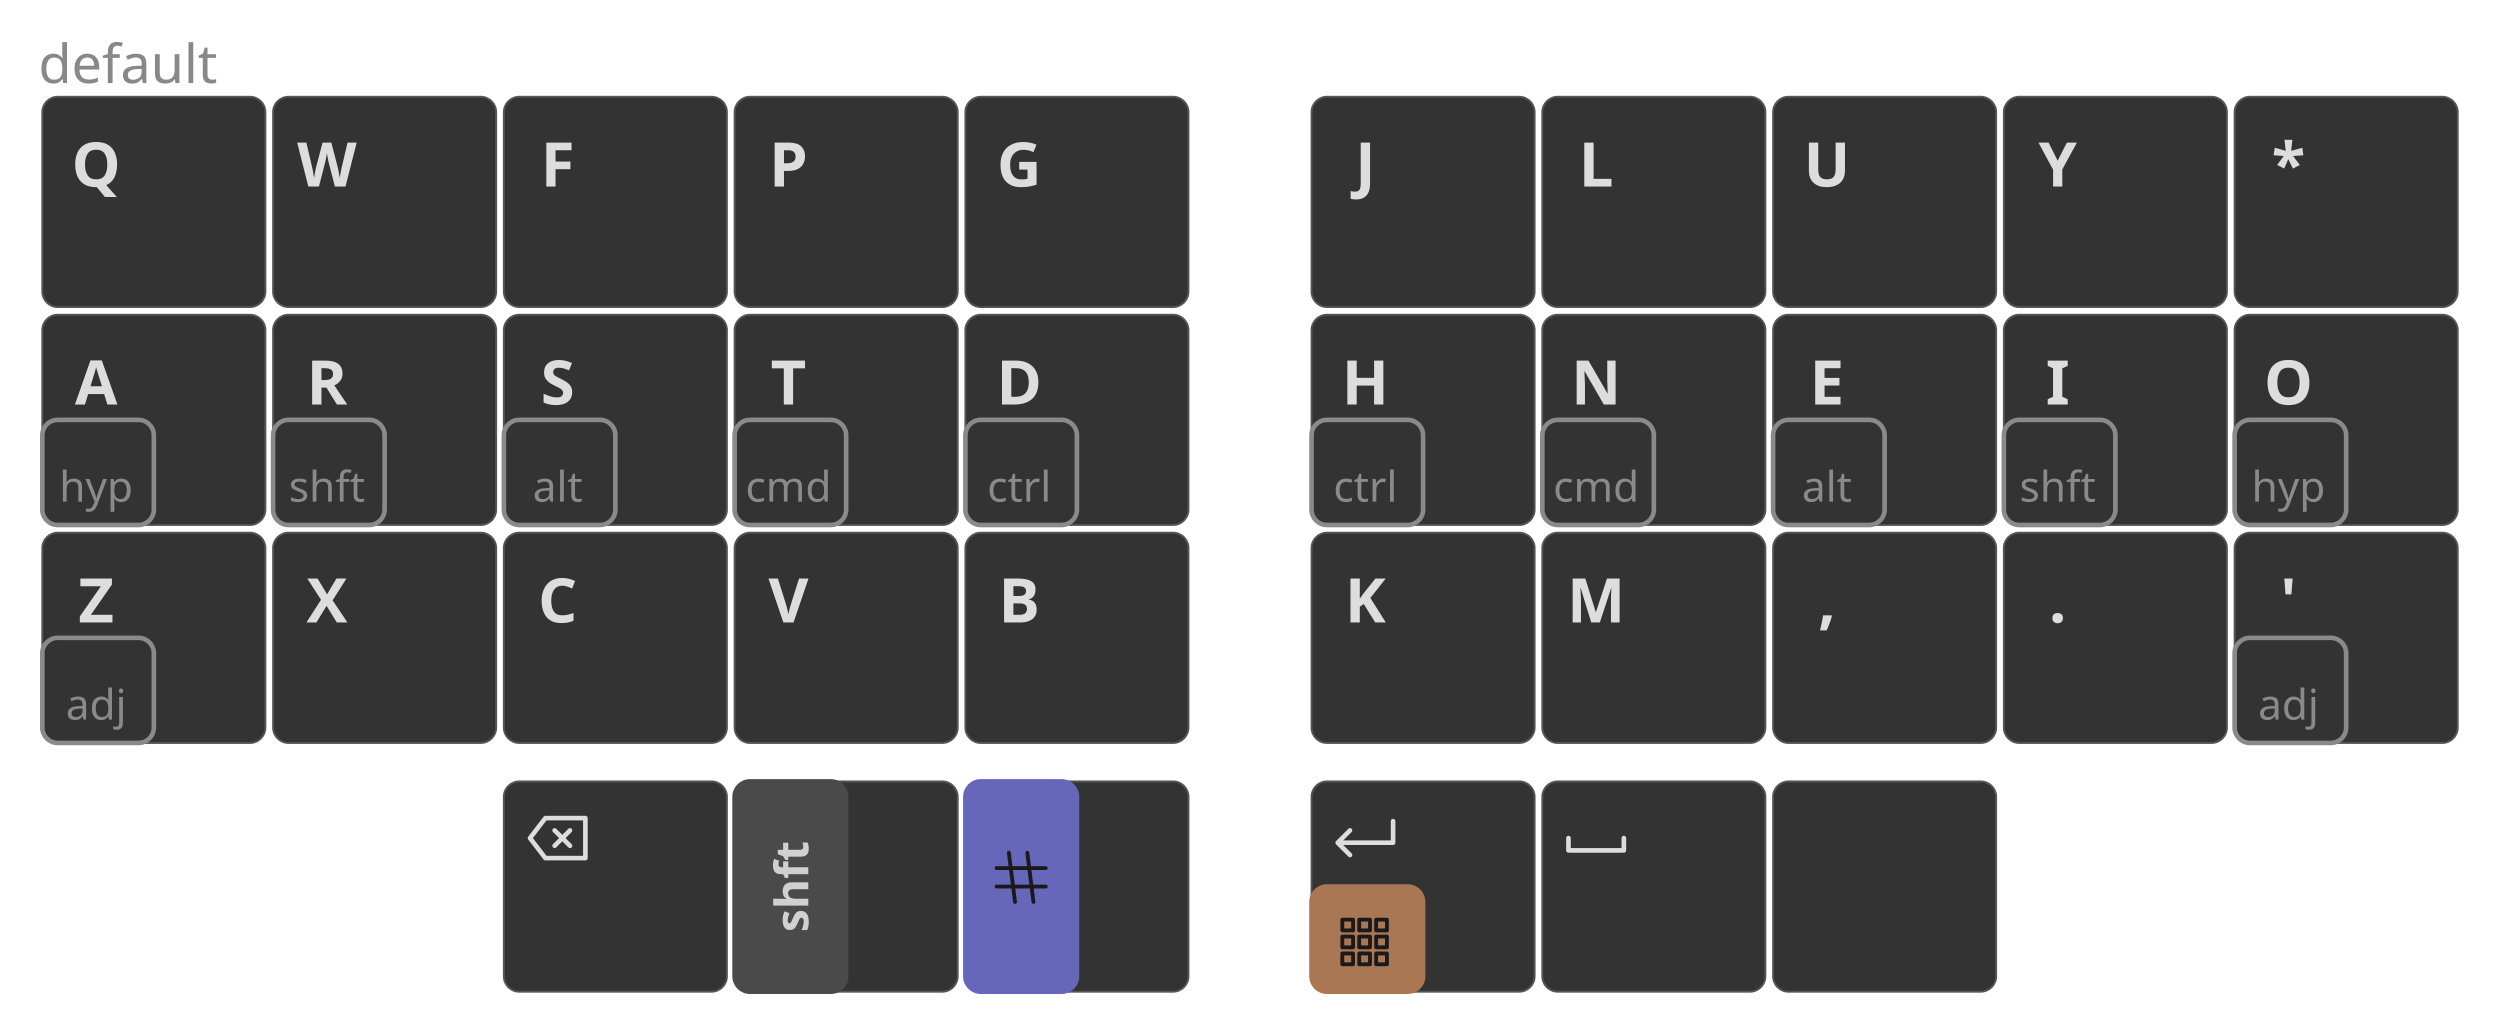
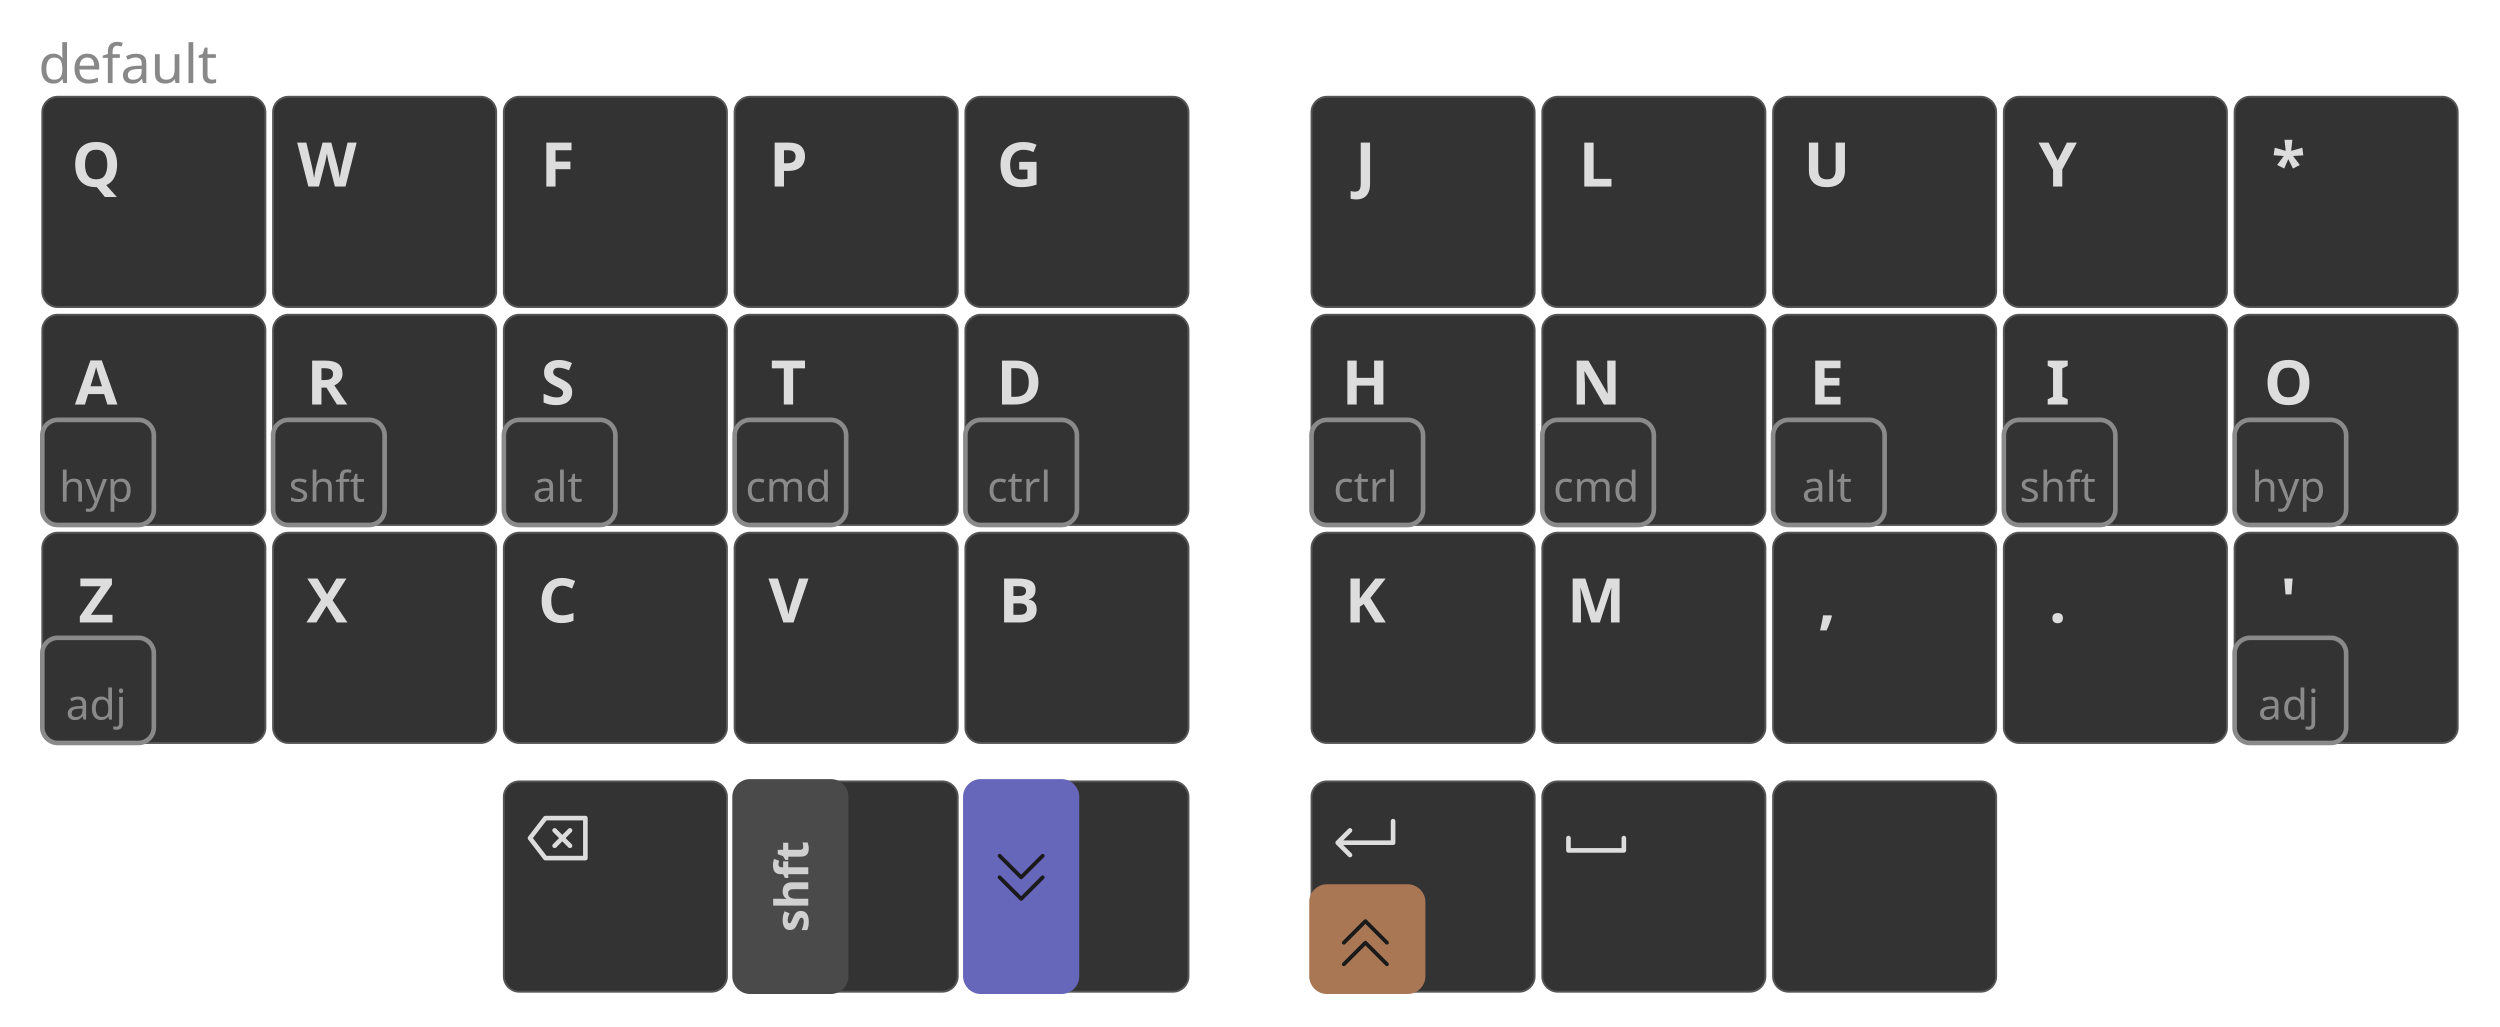
<svg xmlns="http://www.w3.org/2000/svg" class="keymap" width="650" height="267" viewBox="-10 -24 650.0 266.68">
  <style>svg.keymap { background: #1e1e2e; font-family: sans-serif; }
    rect.keycap { fill: #333333; stroke: #555555; stroke-width: 0.5px; }
    text { fill: #c8c8c8; text-anchor: middle; dominant-baseline: central; }
    text.base { font-size: 16px; font-weight: 600; fill: #dddddd; }
    text.hold { font-size: 11px; }
    text.sym { font-size: 13px; fill: #9999ff; }
    text.num { font-size: 13px; fill: #ee9944; }
    text.oneshot { font-size: 12px; font-weight: 600; }
    use.glyph { fill: none; stroke: #c8c8c8; stroke-width: 2.5px;
                stroke-linecap: round; stroke-linejoin: round; }
    use.glyph.base { stroke: #dddddd; stroke-width: 3px; }
    use.glyph.sym { stroke: #9999ff; }
    use.glyph.num { stroke: #ee9944; }
    use.glyph.hold.tap-preferred.mod { stroke: #8a8a8a; }
    use.glyph.hold.hold-preferred.mod, use.glyph.oneshot.mod { stroke: #d0d0d0; }
    use.glyph.hold.hold-preferred.sym, use.glyph.oneshot.sym,
    use.glyph.hold.hold-preferred.nav, use.glyph.oneshot.nav { stroke: #1a1a1a; }
    use.glyph.hold.tap-preferred.sym { stroke: #9999ff; }
    use.glyph.hold.tap-preferred.nav { stroke: #ee9944; }
    rect.hold-box { stroke-width: 1.2px; }
    rect.hold-box.tap-preferred.mod { fill: none; stroke: #8a8a8a; }
    rect.hold-box.tap-preferred.sym { fill: none; stroke: #9999ff; }
    rect.hold-box.tap-preferred.nav { fill: none; stroke: #ee9944; }
    rect.hold-box.hold-preferred.mod { fill: #4a4a4a; stroke: #4a4a4a; }
    rect.hold-box.hold-preferred.sym { fill: #6666bb; stroke: #6666bb; }
    rect.hold-box.hold-preferred.nav { fill: #aa7755; stroke: #aa7755; }
    rect.hold-box.oneshot.mod { fill: #4a4a4a; stroke: #4a4a4a; }
    rect.hold-box.oneshot.sym { fill: #6666bb; stroke: #6666bb; }
    rect.hold-box.oneshot.nav { fill: #aa7755; stroke: #aa7755; }
    text.hold.hold-preferred.mod, text.oneshot.mod { fill: #d0d0d0; font-weight: 700; }
    text.hold.hold-preferred.sym, text.oneshot.sym,
    text.hold.hold-preferred.nav, text.oneshot.nav { fill: #1a1a1a; font-weight: 700; }
    text.hold.tap-preferred { fill: #8a8a8a; }
    text.title { font-size: 14px; fill: #888888; text-anchor: start; }</style>
  <defs>
    <path id="glyph_backspace" class="symbol" transform="scale(0.4) translate(-24,-30)" d="M22,19l10,10 M22,29l10-10 M6,24l10,13h26v-26h-26z" />
    <path id="glyph_delete-word" class="symbol" transform="scale(0.4) translate(-24,-30)" d="M22,19l10,10 M22,29l10-10 M6,24l10,13h26v-26h-26z M6,17l-6,7,6,7" />
    <path id="glyph_return" class="symbol" transform="scale(0.4) translate(-24,-30)" d="M42,13V27H6 m8-8l-8,8l8,8" />
    <path id="glyph_space" class="symbol" transform="scale(0.4) translate(-24,-30)" d="M42,24V32H6V24" />
    <path id="glyph_escape" class="symbol" transform="scale(0.4) translate(-24,-30)" d="M24,24l-18-18 m0,10v-10h10 M24,6A18,18,0,1,1,6,24" />
    <path id="glyph_up" class="symbol" transform="scale(0.4) translate(-24,-30)" d="M24,42v-36 m-8,6l8-8l8,8" />
    <path id="glyph_down" class="symbol" transform="scale(0.4) translate(-24,-30)" d="M24,6v36 m-8,-6l8,8l8-8" />
    <path id="glyph_left" class="symbol" transform="scale(0.4) translate(-24,-30)" d="M42,24h-36 m6-8l-8,8l8,8" />
    <path id="glyph_right" class="symbol" transform="scale(0.4) translate(-24,-30)" d="M6,24h36 m-6-8l8,8l-8,8" />
    <path id="glyph_tab" class="symbol" transform="scale(0.4) translate(-24,-30)" d="M6,24h27 m-6-8l8,8l-8,8 M42,12V36" />
    <path id="glyph_btab" class="symbol" transform="scale(0.4) translate(-24,-30)" d="M42,24h-27 m6-8l-8,8l8,8 M6,12V36" />
    <path id="glyph_home" class="symbol" transform="scale(0.4) translate(-24,-30)" d="M42,42l-28-28 m0,10v-10h10 m8-8h-26v26" />
    <path id="glyph_end" class="symbol" transform="scale(0.4) translate(-24,-30)" d="M6,6l28,28 m0-10v10h-10 m-8,8h26v-26" />
    <path id="glyph_word-right" class="symbol" transform="scale(0.4) translate(-24,-30)" d="M8,13l10,11-10,11 M24,13l10,11-10,11" />
    <path id="glyph_word-left" class="symbol" transform="scale(0.4) translate(-24,-30)" d="M40,13l-10,11,10,11 M24,13l-10,11,10,11" />
    <path id="glyph_hist-fwd" class="symbol" transform="scale(0.4) translate(-24,-30)" d="M10,32A16,14,0,1,0,36,18 m-2,-8l2,8l-8,2" />
    <path id="glyph_hist-back" class="symbol" transform="scale(0.4) translate(-24,-30)" d="M38,32A16,14,0,1,1,12,18 m2,-8l-2,8l8,2" />
-     <path id="glyph_lwr" class="symbol" transform="scale(0.4) translate(-24,-30)" d="M16,8l4,32 M28,8l4,32 M8,18h32 M8,30h32" />
-     <path id="glyph_rse" class="symbol" transform="scale(0.4) translate(-24,-30)" d="M9,9h7v7h-7z M20,9h7v7h-7z M31,9h7v7h-7z M9,20h7v7h-7z M20,20h7v7h-7z M31,20h7v7h-7z M9,31h7v7h-7z M20,31h7v7h-7z M31,31h7v7h-7z" />
+     <path id="glyph_lwr" class="symbol" transform="scale(0.4) translate(-24,-30)" d="M10,10l14,14 14,-14 M10,24l14,14 14,-14" />
+     <path id="glyph_rse" class="symbol" transform="scale(0.4) translate(-24,-30)" d="M10,24l14,-14 14,14 M10,38l14,-14 14,14" />
  </defs>
  <text class="title" x="0" y="-8">default</text>
  <g transform="translate(0.00,0.00)">
    <rect class="keycap" x="1.0" y="1.0" width="58.0" height="54.67" rx="4.0" ry="4.0" />
    <text class="base" x="15.0" y="18.134">Q</text>
  </g>
  <g transform="translate(60.00,0.00)">
    <rect class="keycap" x="1.0" y="1.0" width="58.0" height="54.67" rx="4.0" ry="4.0" />
    <text class="base" x="15.0" y="18.134">W</text>
  </g>
  <g transform="translate(120.00,0.00)">
    <rect class="keycap" x="1.0" y="1.0" width="58.0" height="54.67" rx="4.0" ry="4.0" />
    <text class="base" x="15.0" y="18.134">F</text>
  </g>
  <g transform="translate(180.00,0.00)">
    <rect class="keycap" x="1.0" y="1.0" width="58.0" height="54.67" rx="4.0" ry="4.0" />
    <text class="base" x="15.0" y="18.134">P</text>
  </g>
  <g transform="translate(240.00,0.00)">
    <rect class="keycap" x="1.0" y="1.0" width="58.0" height="54.67" rx="4.0" ry="4.0" />
    <text class="base" x="15.0" y="18.134">G</text>
  </g>
  <g transform="translate(330.00,0.00)">
    <rect class="keycap" x="1.0" y="1.0" width="58.0" height="54.67" rx="4.0" ry="4.0" />
    <text class="base" x="15.0" y="18.134">J</text>
  </g>
  <g transform="translate(390.00,0.00)">
    <rect class="keycap" x="1.0" y="1.0" width="58.0" height="54.67" rx="4.0" ry="4.0" />
    <text class="base" x="15.0" y="18.134">L</text>
  </g>
  <g transform="translate(450.00,0.00)">
    <rect class="keycap" x="1.0" y="1.0" width="58.0" height="54.67" rx="4.0" ry="4.0" />
    <text class="base" x="15.0" y="18.134">U</text>
  </g>
  <g transform="translate(510.00,0.00)">
    <rect class="keycap" x="1.0" y="1.0" width="58.0" height="54.67" rx="4.0" ry="4.0" />
    <text class="base" x="15.0" y="18.134">Y</text>
  </g>
  <g transform="translate(570.00,0.00)">
    <rect class="keycap" x="1.0" y="1.0" width="58.0" height="54.67" rx="4.0" ry="4.0" />
    <text class="base" x="15.0" y="18.134">*</text>
  </g>
  <g transform="translate(0.00,56.67)">
    <rect class="keycap" x="1.0" y="1.0" width="58.0" height="54.67" rx="4.0" ry="4.0" />
    <rect class="hold-box tap-preferred mod" x="1.0" y="28.335" width="29.0" height="27.335" rx="4.0" ry="4.0" />
    <text class="base" x="15.0" y="18.134">A</text>
    <text class="hold tap-preferred mod" x="15.0" y="45.336">hyp</text>
  </g>
  <g transform="translate(60.00,56.67)">
    <rect class="keycap" x="1.0" y="1.0" width="58.0" height="54.67" rx="4.0" ry="4.0" />
    <rect class="hold-box tap-preferred mod" x="1.0" y="28.335" width="29.0" height="27.335" rx="4.0" ry="4.0" />
    <text class="base" x="15.0" y="18.134">R</text>
    <text class="hold tap-preferred mod" x="15.0" y="45.336">shft</text>
  </g>
  <g transform="translate(120.00,56.67)">
    <rect class="keycap" x="1.0" y="1.0" width="58.0" height="54.67" rx="4.0" ry="4.0" />
    <rect class="hold-box tap-preferred mod" x="1.0" y="28.335" width="29.0" height="27.335" rx="4.0" ry="4.0" />
    <text class="base" x="15.0" y="18.134">S</text>
    <text class="hold tap-preferred mod" x="15.0" y="45.336">alt</text>
  </g>
  <g transform="translate(180.00,56.67)">
    <rect class="keycap" x="1.0" y="1.0" width="58.0" height="54.67" rx="4.0" ry="4.0" />
    <rect class="hold-box tap-preferred mod" x="1.0" y="28.335" width="29.0" height="27.335" rx="4.0" ry="4.0" />
    <text class="base" x="15.0" y="18.134">T</text>
    <text class="hold tap-preferred mod" x="15.0" y="45.336">cmd</text>
  </g>
  <g transform="translate(240.00,56.67)">
    <rect class="keycap" x="1.0" y="1.0" width="58.0" height="54.67" rx="4.0" ry="4.0" />
    <rect class="hold-box tap-preferred mod" x="1.0" y="28.335" width="29.0" height="27.335" rx="4.0" ry="4.0" />
    <text class="base" x="15.0" y="18.134">D</text>
    <text class="hold tap-preferred mod" x="15.0" y="45.336">ctrl</text>
  </g>
  <g transform="translate(330.00,56.67)">
    <rect class="keycap" x="1.0" y="1.0" width="58.0" height="54.67" rx="4.0" ry="4.0" />
    <rect class="hold-box tap-preferred mod" x="1.0" y="28.335" width="29.0" height="27.335" rx="4.0" ry="4.0" />
    <text class="base" x="15.0" y="18.134">H</text>
    <text class="hold tap-preferred mod" x="15.0" y="45.336">ctrl</text>
  </g>
  <g transform="translate(390.00,56.67)">
    <rect class="keycap" x="1.0" y="1.0" width="58.0" height="54.67" rx="4.0" ry="4.0" />
    <rect class="hold-box tap-preferred mod" x="1.0" y="28.335" width="29.0" height="27.335" rx="4.0" ry="4.0" />
    <text class="base" x="15.0" y="18.134">N</text>
    <text class="hold tap-preferred mod" x="15.0" y="45.336">cmd</text>
  </g>
  <g transform="translate(450.00,56.67)">
    <rect class="keycap" x="1.0" y="1.0" width="58.0" height="54.67" rx="4.0" ry="4.0" />
    <rect class="hold-box tap-preferred mod" x="1.0" y="28.335" width="29.0" height="27.335" rx="4.0" ry="4.0" />
    <text class="base" x="15.0" y="18.134">E</text>
    <text class="hold tap-preferred mod" x="15.0" y="45.336">alt</text>
  </g>
  <g transform="translate(510.00,56.67)">
    <rect class="keycap" x="1.0" y="1.0" width="58.0" height="54.67" rx="4.0" ry="4.0" />
    <rect class="hold-box tap-preferred mod" x="1.0" y="28.335" width="29.0" height="27.335" rx="4.0" ry="4.0" />
    <text class="base" x="15.0" y="18.134">I</text>
    <text class="hold tap-preferred mod" x="15.0" y="45.336">shft</text>
  </g>
  <g transform="translate(570.00,56.67)">
    <rect class="keycap" x="1.0" y="1.0" width="58.0" height="54.67" rx="4.0" ry="4.0" />
    <rect class="hold-box tap-preferred mod" x="1.0" y="28.335" width="29.0" height="27.335" rx="4.0" ry="4.0" />
    <text class="base" x="15.0" y="18.134">O</text>
    <text class="hold tap-preferred mod" x="15.0" y="45.336">hyp</text>
  </g>
  <g transform="translate(0.00,113.34)">
    <rect class="keycap" x="1.0" y="1.0" width="58.0" height="54.67" rx="4.0" ry="4.0" />
    <rect class="hold-box tap-preferred mod" x="1.0" y="28.335" width="29.0" height="27.335" rx="4.0" ry="4.0" />
    <text class="base" x="15.0" y="18.134">Z</text>
    <text class="hold tap-preferred mod" x="15.0" y="45.336">adj</text>
  </g>
  <g transform="translate(60.00,113.34)">
    <rect class="keycap" x="1.0" y="1.0" width="58.0" height="54.67" rx="4.0" ry="4.0" />
    <text class="base" x="15.0" y="18.134">X</text>
  </g>
  <g transform="translate(120.00,113.34)">
    <rect class="keycap" x="1.0" y="1.0" width="58.0" height="54.67" rx="4.0" ry="4.0" />
    <text class="base" x="15.0" y="18.134">C</text>
  </g>
  <g transform="translate(180.00,113.34)">
    <rect class="keycap" x="1.0" y="1.0" width="58.0" height="54.67" rx="4.0" ry="4.0" />
    <text class="base" x="15.0" y="18.134">V</text>
  </g>
  <g transform="translate(240.00,113.34)">
    <rect class="keycap" x="1.0" y="1.0" width="58.0" height="54.67" rx="4.0" ry="4.0" />
    <text class="base" x="15.0" y="18.134">B</text>
  </g>
  <g transform="translate(330.00,113.34)">
    <rect class="keycap" x="1.0" y="1.0" width="58.0" height="54.67" rx="4.0" ry="4.0" />
    <text class="base" x="15.0" y="18.134">K</text>
  </g>
  <g transform="translate(390.00,113.34)">
    <rect class="keycap" x="1.0" y="1.0" width="58.0" height="54.67" rx="4.0" ry="4.0" />
    <text class="base" x="15.0" y="18.134">M</text>
  </g>
  <g transform="translate(450.00,113.34)">
    <rect class="keycap" x="1.0" y="1.0" width="58.0" height="54.67" rx="4.0" ry="4.0" />
    <text class="base" x="15.0" y="18.134">,</text>
  </g>
  <g transform="translate(510.00,113.34)">
    <rect class="keycap" x="1.0" y="1.0" width="58.0" height="54.67" rx="4.0" ry="4.0" />
    <text class="base" x="15.0" y="18.134">.</text>
  </g>
  <g transform="translate(570.00,113.34)">
    <rect class="keycap" x="1.0" y="1.0" width="58.0" height="54.67" rx="4.0" ry="4.0" />
    <rect class="hold-box tap-preferred mod" x="1.0" y="28.335" width="29.0" height="27.335" rx="4.0" ry="4.0" />
    <text class="base" x="15.0" y="18.134">'</text>
    <text class="hold tap-preferred mod" x="15.0" y="45.336">adj</text>
  </g>
  <g transform="translate(120.00,178.01)">
    <rect class="keycap" x="1.0" y="1.0" width="58.0" height="54.67" rx="4.0" ry="4.0" />
    <use class="glyph base" href="#glyph_backspace" x="15.0" y="18.134" />
  </g>
  <g transform="translate(180.00,178.01)">
    <rect class="keycap" x="1.0" y="1.0" width="58.0" height="54.67" rx="4.0" ry="4.0" />
    <rect class="hold-box oneshot mod" x="1.0" y="1.0" width="29.0" height="54.67" rx="4.0" ry="4.0" />
    <text class="oneshot mod" transform="translate(15.5,28.335) rotate(-90)">shft</text>
  </g>
  <g transform="translate(240.00,178.01)">
    <rect class="keycap" x="1.0" y="1.0" width="58.0" height="54.67" rx="4.0" ry="4.0" />
    <rect class="hold-box oneshot sym" x="1.0" y="1.0" width="29.0" height="54.67" rx="4.0" ry="4.0" />
    <use class="glyph oneshot sym" href="#glyph_lwr" x="15.5" y="28.335" />
  </g>
  <g transform="translate(330.00,178.01)">
    <rect class="keycap" x="1.0" y="1.0" width="58.0" height="54.67" rx="4.0" ry="4.0" />
    <rect class="hold-box hold-preferred nav" x="1.0" y="28.335" width="29.0" height="27.335" rx="4.0" ry="4.0" />
    <use class="glyph base" href="#glyph_return" x="15.0" y="18.134" />
    <use class="glyph hold hold-preferred nav" href="#glyph_rse" x="15.0" y="45.336" />
  </g>
  <g transform="translate(390.00,178.01)">
    <rect class="keycap" x="1.0" y="1.0" width="58.0" height="54.67" rx="4.0" ry="4.0" />
    <use class="glyph base" href="#glyph_space" x="15.0" y="18.134" />
  </g>
  <g transform="translate(450.00,178.01)">
    <rect class="keycap" x="1.0" y="1.0" width="58.0" height="54.67" rx="4.0" ry="4.0" />
  </g>
</svg>
